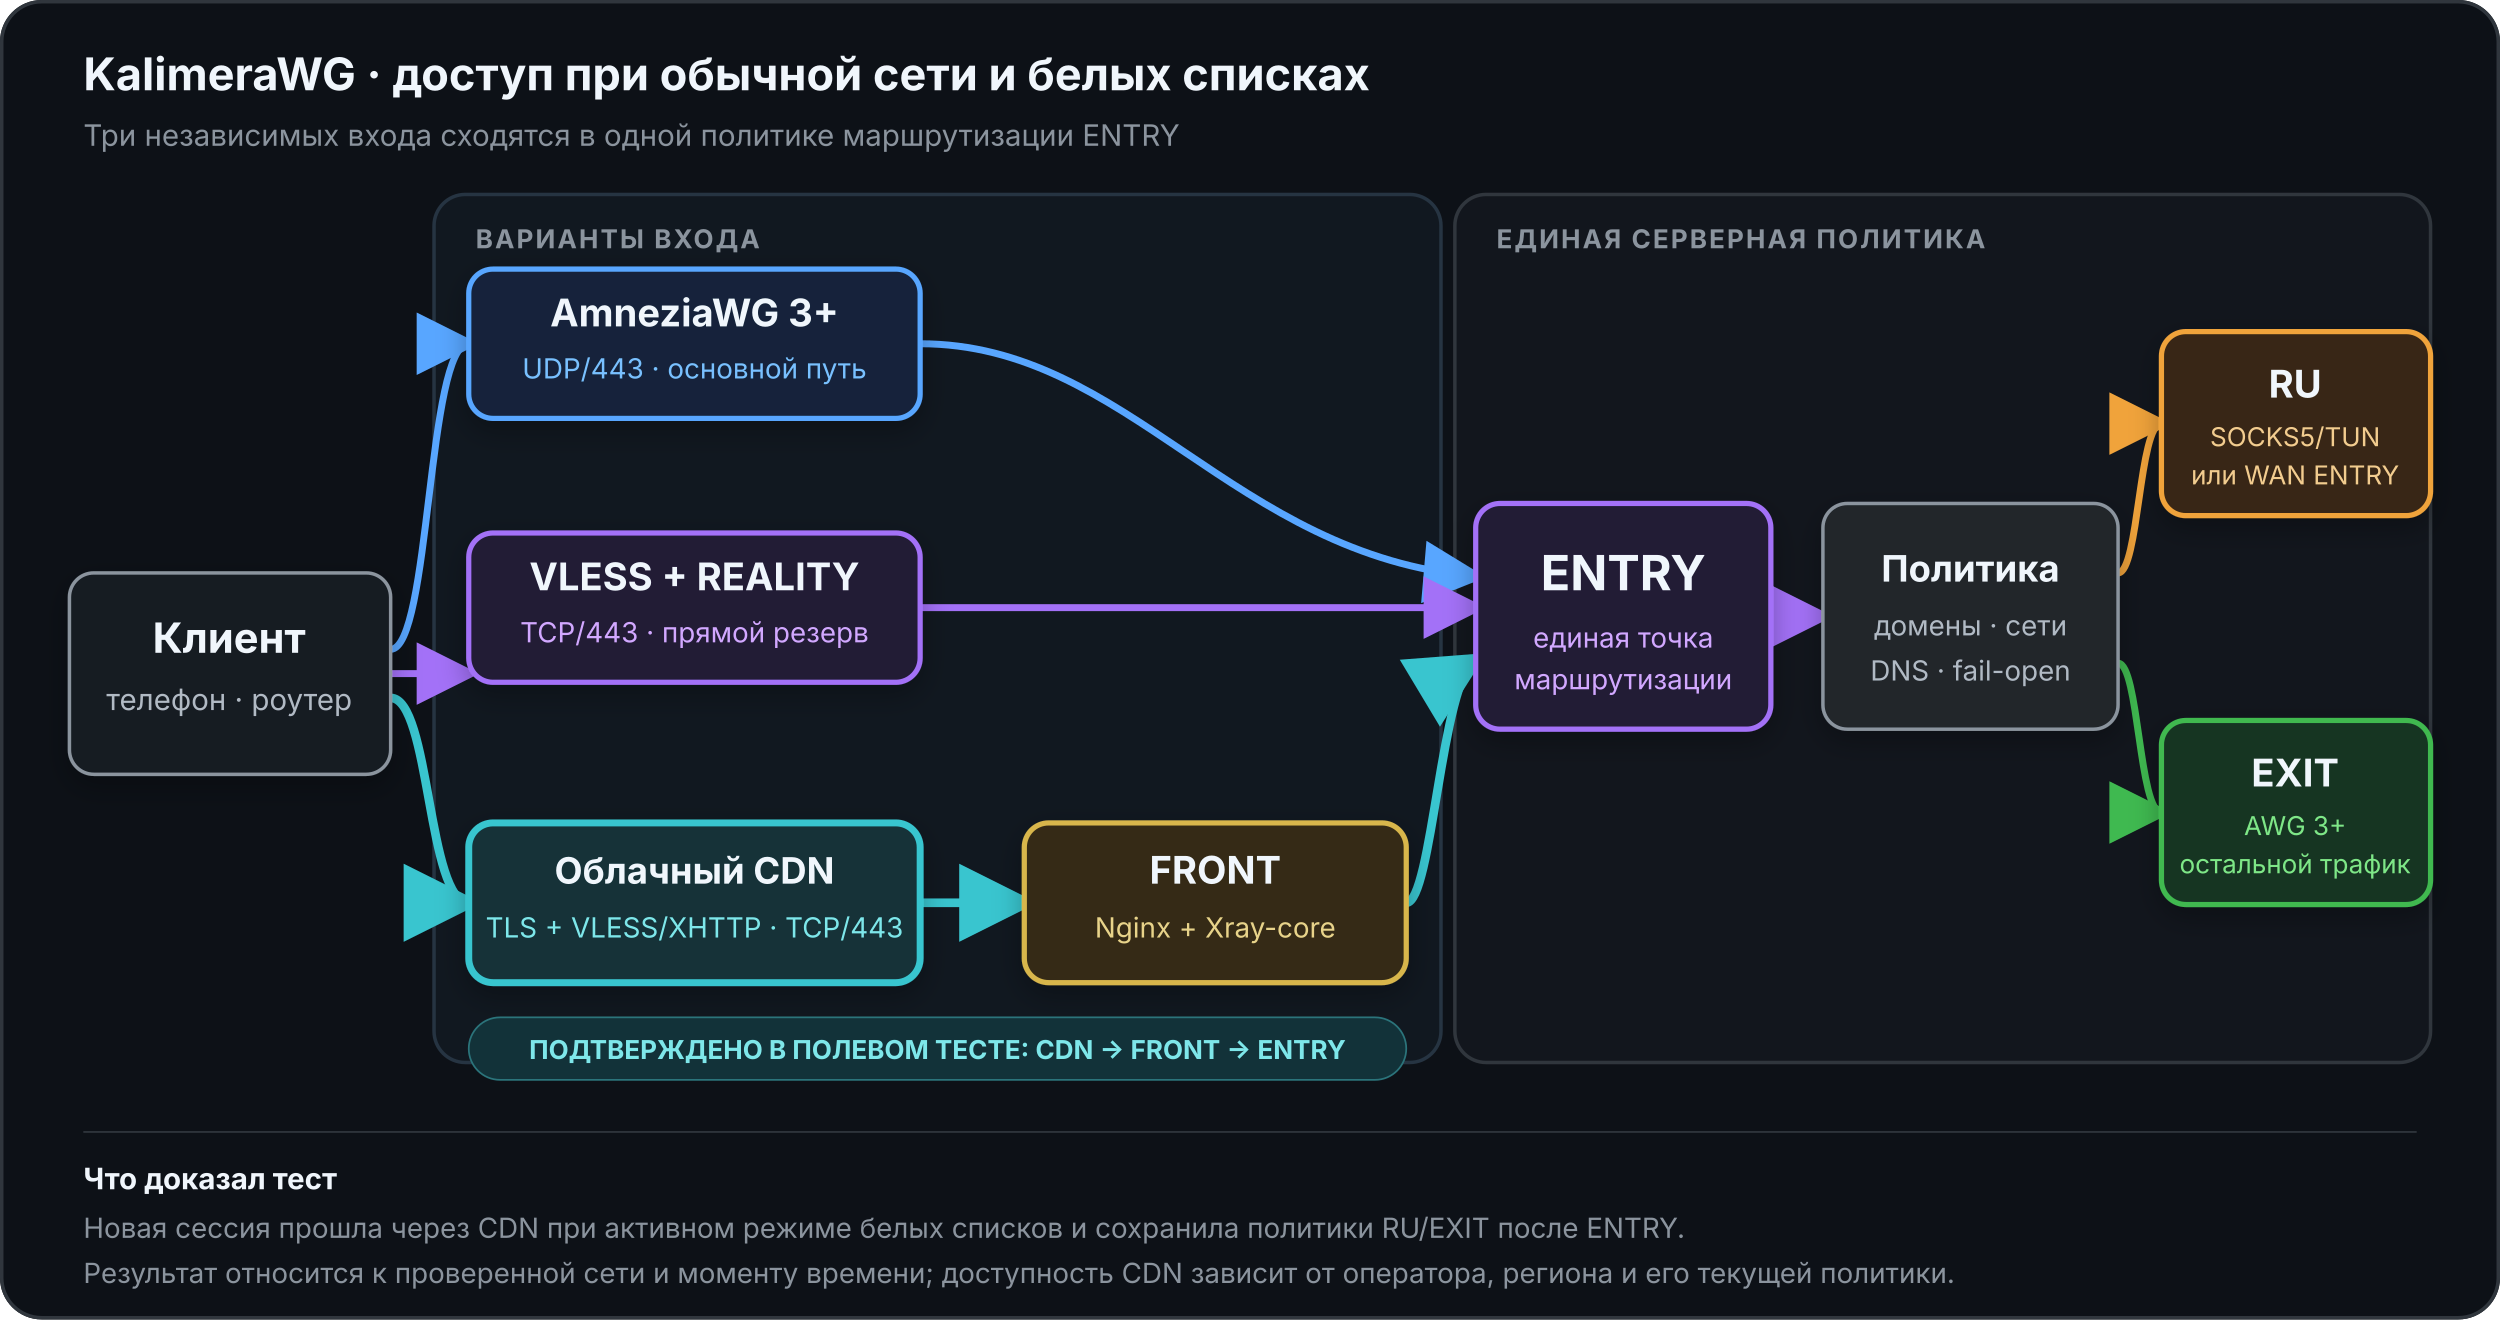
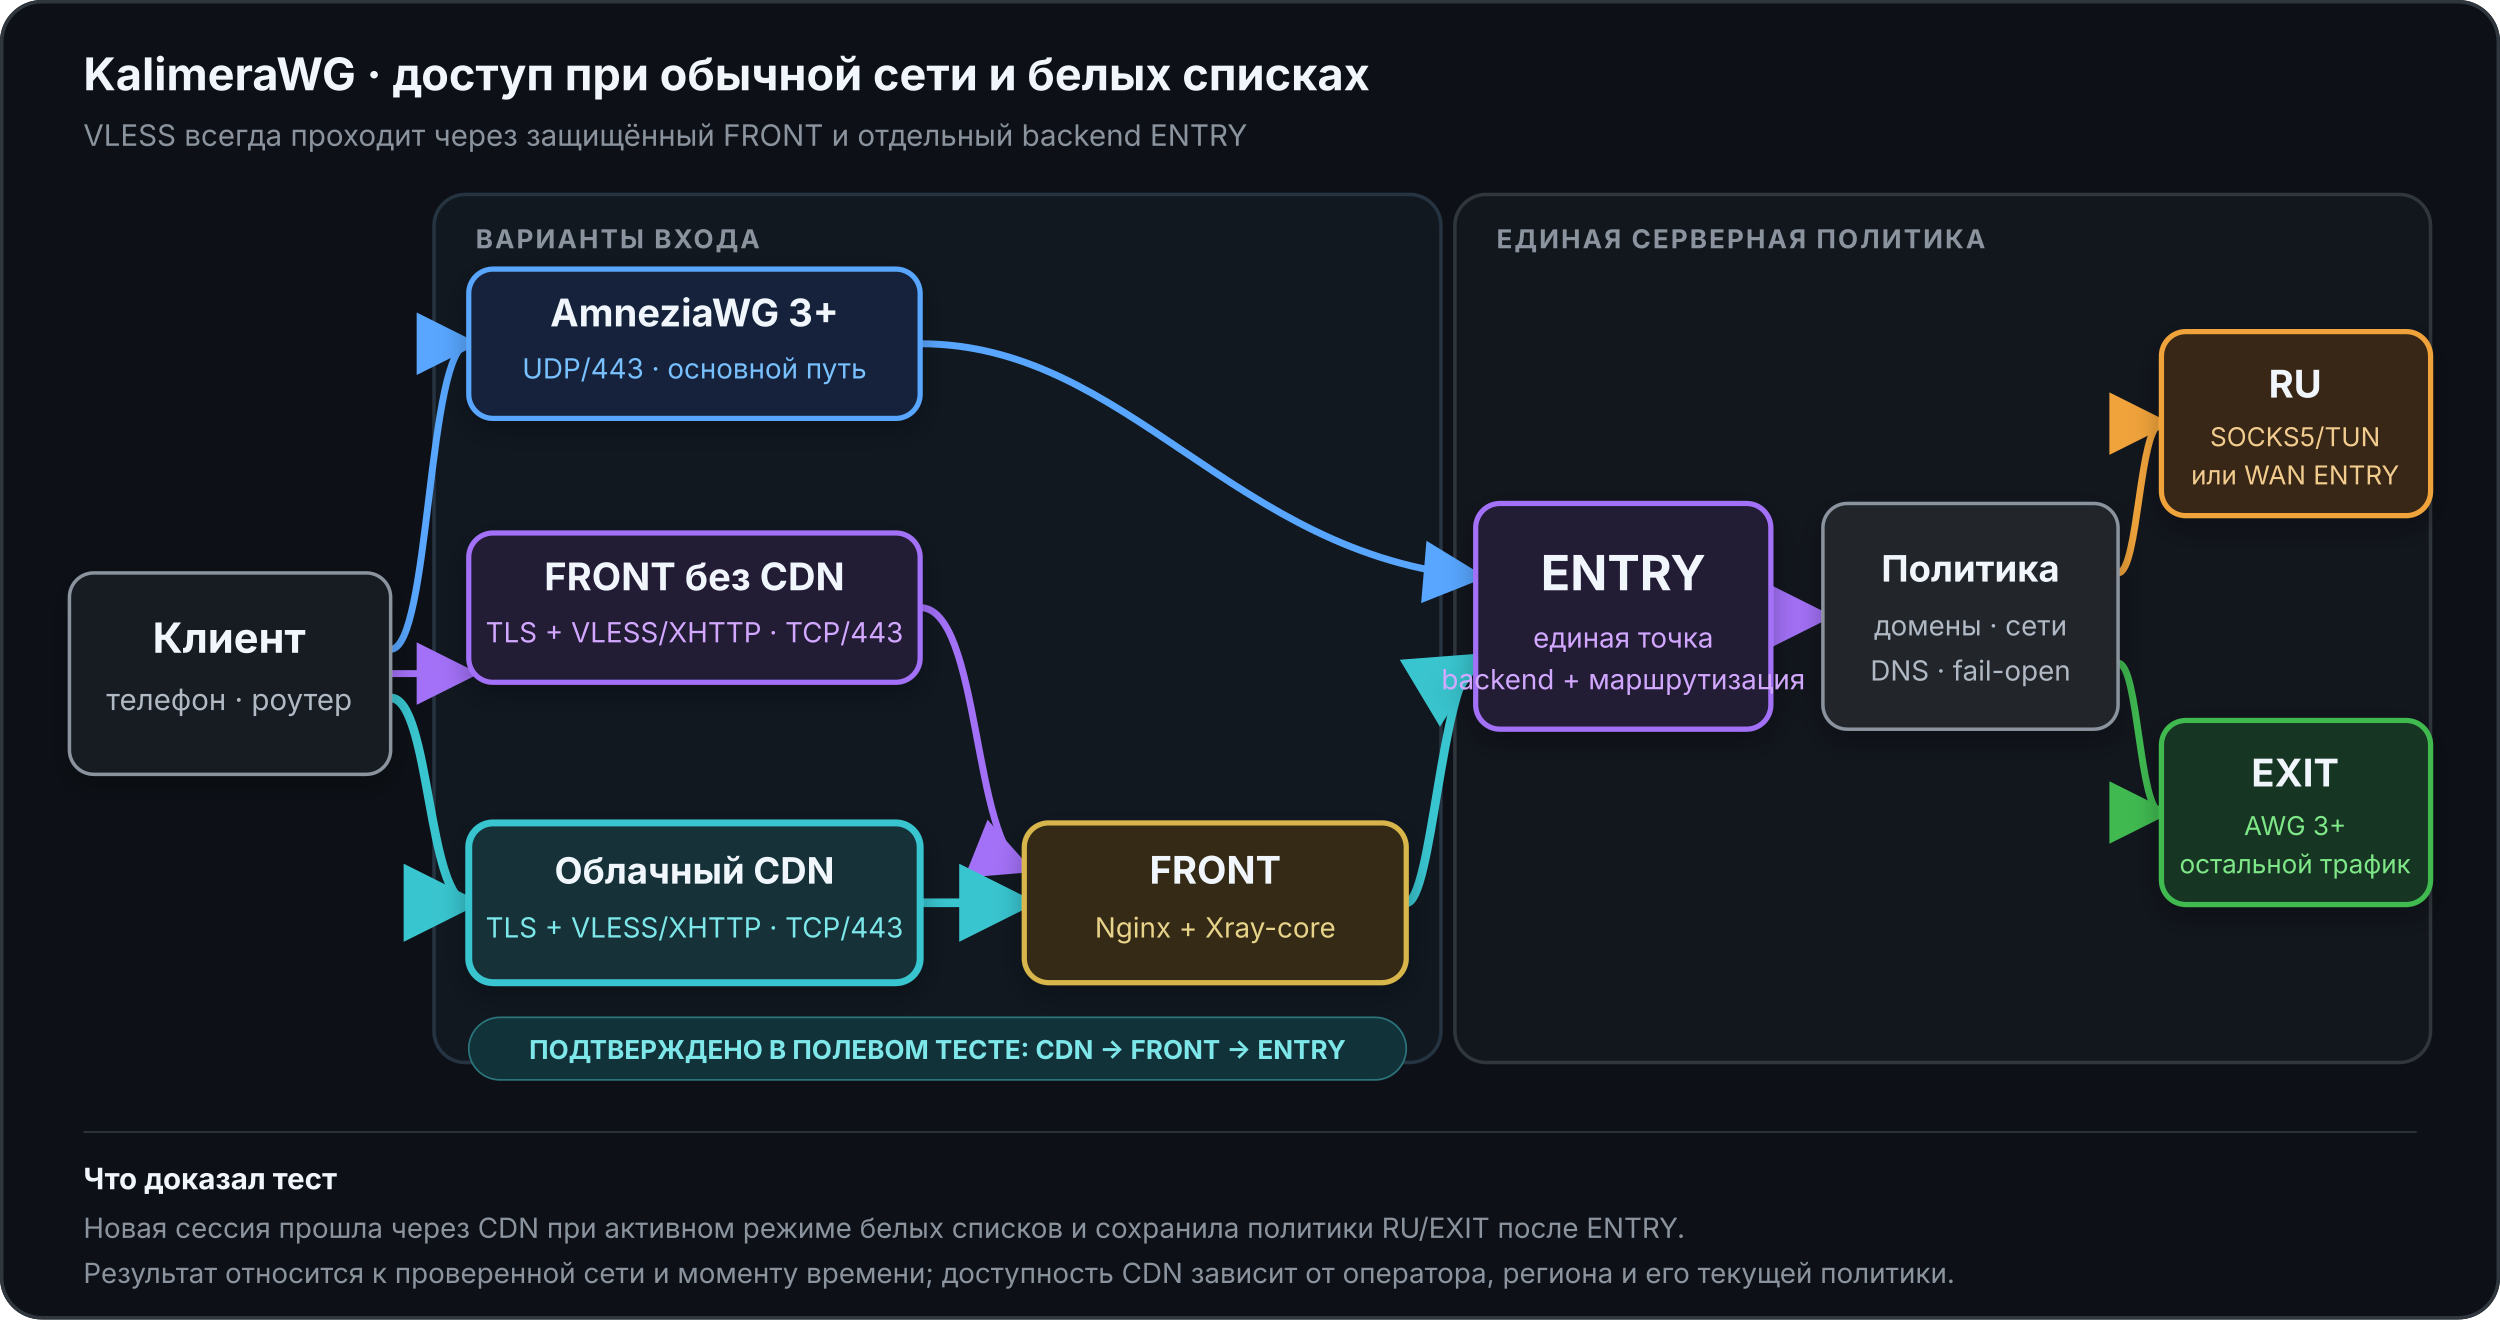
<svg xmlns="http://www.w3.org/2000/svg" width="1440" height="760" viewBox="0 0 1440 760" role="img" aria-labelledby="title desc">
  <defs>
    <filter id="shadow" x="-20%" y="-20%" width="140%" height="140%">
      <feDropShadow dx="0" dy="6" stdDeviation="8" flood-color="#000000" flood-opacity="0.28" />
    </filter>
    <marker id="arrow-blue" viewBox="0 0 12 12" refX="10" refY="6" markerWidth="9" markerHeight="9" orient="auto">
      <path d="M 0 0 L 12 6 L 0 12 z" fill="#58a6ff" />
    </marker>
    <marker id="arrow-purple" viewBox="0 0 12 12" refX="10" refY="6" markerWidth="9" markerHeight="9" orient="auto">
      <path d="M 0 0 L 12 6 L 0 12 z" fill="#a371f7" />
    </marker>
    <marker id="arrow-cyan" viewBox="0 0 12 12" refX="10" refY="6" markerWidth="9" markerHeight="9" orient="auto">
      <path d="M 0 0 L 12 6 L 0 12 z" fill="#39c5cf" />
    </marker>
    <marker id="arrow-orange" viewBox="0 0 12 12" refX="10" refY="6" markerWidth="9" markerHeight="9" orient="auto">
      <path d="M 0 0 L 12 6 L 0 12 z" fill="#f0a33b" />
    </marker>
    <marker id="arrow-green" viewBox="0 0 12 12" refX="10" refY="6" markerWidth="9" markerHeight="9" orient="auto">
      <path d="M 0 0 L 12 6 L 0 12 z" fill="#3fb950" />
    </marker>
  </defs>
  <rect width="1440" height="760" rx="24" fill="#0d1117" />
  <rect x="1" y="1" width="1438" height="758" rx="23" fill="none" stroke="#30363d" stroke-width="2" />
  <text x="48" y="52" fill="#f0f6fc" font-family="Inter, Segoe UI, Arial, sans-serif" font-size="26" font-weight="700">KalimeraWG · доступ при обычной сети и белых списках</text>
-   <text x="48" y="84" fill="#8b949e" font-family="Inter, Segoe UI, Arial, sans-serif" font-size="17">Три независимых входа сходятся в одной политике маршрутизации ENTRY</text>
+   <text x="48" y="84" fill="#8b949e" font-family="Inter, Segoe UI, Arial, sans-serif" font-size="17">VLESS всегда проходит через защищённый FRONT и отдельный backend ENTRY</text>
  <rect x="250" y="112" width="580" height="500" rx="18" fill="#111820" stroke="#263442" stroke-width="2" />
  <text x="274" y="143" fill="#8b949e" font-family="Inter, Segoe UI, Arial, sans-serif" font-size="15" font-weight="700" letter-spacing="1.2">ВАРИАНТЫ ВХОДА</text>
  <rect x="838" y="112" width="562" height="500" rx="18" fill="#12161d" stroke="#30363d" stroke-width="2" />
  <text x="862" y="143" fill="#8b949e" font-family="Inter, Segoe UI, Arial, sans-serif" font-size="15" font-weight="700" letter-spacing="1.2">ЕДИНАЯ СЕРВЕРНАЯ ПОЛИТИКА</text>
  <path d="M 225 374 C 248 374 246 198 270 198" fill="none" stroke="#58a6ff" stroke-width="4" marker-end="url(#arrow-blue)" />
  <path d="M 225 388 H 270" fill="none" stroke="#a371f7" stroke-width="4" marker-end="url(#arrow-purple)" />
  <path d="M 225 402 C 248 402 246 520 270 520" fill="none" stroke="#39c5cf" stroke-width="5" marker-end="url(#arrow-cyan)" />
  <path d="M 530 198 C 650 198 710 320 850 332" fill="none" stroke="#58a6ff" stroke-width="4" marker-end="url(#arrow-blue)" />
-   <path d="M 530 350 H 850" fill="none" stroke="#a371f7" stroke-width="4" marker-end="url(#arrow-purple)" />
+   <path d="M 530 350 C 565 350 560 488 590 500" fill="none" stroke="#a371f7" stroke-width="4" marker-end="url(#arrow-purple)" />
  <path d="M 530 520 H 590" fill="none" stroke="#39c5cf" stroke-width="5" marker-end="url(#arrow-cyan)" />
  <path d="M 810 520 C 825 520 830 392 850 380" fill="none" stroke="#39c5cf" stroke-width="5" marker-end="url(#arrow-cyan)" />
  <path d="M 1020 355 H 1050" fill="none" stroke="#b1bac4" stroke-width="4" marker-end="url(#arrow-purple)" />
  <path d="M 1220 330 C 1232 330 1232 244 1245 244" fill="none" stroke="#f0a33b" stroke-width="4" marker-end="url(#arrow-orange)" />
  <path d="M 1220 382 C 1232 382 1232 468 1245 468" fill="none" stroke="#3fb950" stroke-width="4" marker-end="url(#arrow-green)" />
  <g filter="url(#shadow)">
    <rect x="40" y="330" width="185" height="116" rx="14" fill="#161b22" stroke="#8b949e" stroke-width="2" />
    <text x="132" y="376" text-anchor="middle" fill="#f0f6fc" font-family="Inter, Segoe UI, Arial, sans-serif" font-size="24" font-weight="700">Клиент</text>
    <text x="132" y="409" text-anchor="middle" fill="#b1bac4" font-family="Inter, Segoe UI, Arial, sans-serif" font-size="17">телефон · роутер</text>
    <rect x="270" y="155" width="260" height="86" rx="14" fill="#13243a" stroke="#58a6ff" stroke-width="3" />
    <text x="400" y="188" text-anchor="middle" fill="#f0f6fc" font-family="Inter, Segoe UI, Arial, sans-serif" font-size="22" font-weight="700">AmneziaWG 3+</text>
    <text x="400" y="218" text-anchor="middle" fill="#79c0ff" font-family="Inter, Segoe UI, Arial, sans-serif" font-size="16">UDP/443 · основной путь</text>
    <rect x="270" y="307" width="260" height="86" rx="14" fill="#211a36" stroke="#a371f7" stroke-width="3" />
-     <text x="400" y="340" text-anchor="middle" fill="#f0f6fc" font-family="Inter, Segoe UI, Arial, sans-serif" font-size="22" font-weight="700">VLESS + REALITY</text>
-     <text x="400" y="370" text-anchor="middle" fill="#d2a8ff" font-family="Inter, Segoe UI, Arial, sans-serif" font-size="16">TCP/443 · прямой резерв</text>
+     <text x="400" y="340" text-anchor="middle" fill="#f0f6fc" font-family="Inter, Segoe UI, Arial, sans-serif" font-size="22" font-weight="700">FRONT без CDN</text>
+     <text x="400" y="370" text-anchor="middle" fill="#d2a8ff" font-family="Inter, Segoe UI, Arial, sans-serif" font-size="16">TLS + VLESS/XHTTP · TCP/443</text>
    <rect x="270" y="474" width="260" height="92" rx="14" fill="#123239" stroke="#39c5cf" stroke-width="4" />
    <text x="400" y="509" text-anchor="middle" fill="#f0f6fc" font-family="Inter, Segoe UI, Arial, sans-serif" font-size="21" font-weight="700">Облачный CDN</text>
    <text x="400" y="540" text-anchor="middle" fill="#7ee7ea" font-family="Inter, Segoe UI, Arial, sans-serif" font-size="16">TLS + VLESS/XHTTP · TCP/443</text>
    <rect x="590" y="474" width="220" height="92" rx="14" fill="#352b16" stroke="#d8b64c" stroke-width="3" />
    <text x="700" y="509" text-anchor="middle" fill="#f0f6fc" font-family="Inter, Segoe UI, Arial, sans-serif" font-size="22" font-weight="700">FRONT</text>
    <text x="700" y="540" text-anchor="middle" fill="#e8d38a" font-family="Inter, Segoe UI, Arial, sans-serif" font-size="16">Nginx + Xray-core</text>
    <rect x="850" y="290" width="170" height="130" rx="14" fill="#211a36" stroke="#a371f7" stroke-width="3" />
    <text x="935" y="340" text-anchor="middle" fill="#f0f6fc" font-family="Inter, Segoe UI, Arial, sans-serif" font-size="28" font-weight="700">ENTRY</text>
    <text x="935" y="373" text-anchor="middle" fill="#d2a8ff" font-family="Inter, Segoe UI, Arial, sans-serif" font-size="16">единая точка</text>
-     <text x="935" y="397" text-anchor="middle" fill="#d2a8ff" font-family="Inter, Segoe UI, Arial, sans-serif" font-size="16">маршрутизации</text>
+     <text x="935" y="397" text-anchor="middle" fill="#d2a8ff" font-family="Inter, Segoe UI, Arial, sans-serif" font-size="16">backend + маршрутизация</text>
    <rect x="1050" y="290" width="170" height="130" rx="14" fill="#20252b" stroke="#8b949e" stroke-width="2" />
    <text x="1135" y="335" text-anchor="middle" fill="#f0f6fc" font-family="Inter, Segoe UI, Arial, sans-serif" font-size="21" font-weight="700">Политика</text>
    <text x="1135" y="366" text-anchor="middle" fill="#b1bac4" font-family="Inter, Segoe UI, Arial, sans-serif" font-size="16">домены · сети</text>
    <text x="1135" y="392" text-anchor="middle" fill="#b1bac4" font-family="Inter, Segoe UI, Arial, sans-serif" font-size="16">DNS · fail-open</text>
    <rect x="1245" y="191" width="155" height="106" rx="14" fill="#382614" stroke="#f0a33b" stroke-width="3" />
    <text x="1322" y="229" text-anchor="middle" fill="#f0f6fc" font-family="Inter, Segoe UI, Arial, sans-serif" font-size="22" font-weight="700">RU</text>
    <text x="1322" y="257" text-anchor="middle" fill="#f2cc8f" font-family="Inter, Segoe UI, Arial, sans-serif" font-size="15">SOCKS5/TUN</text>
    <text x="1322" y="279" text-anchor="middle" fill="#f2cc8f" font-family="Inter, Segoe UI, Arial, sans-serif" font-size="15">или WAN ENTRY</text>
    <rect x="1245" y="415" width="155" height="106" rx="14" fill="#173523" stroke="#3fb950" stroke-width="3" />
    <text x="1322" y="453" text-anchor="middle" fill="#f0f6fc" font-family="Inter, Segoe UI, Arial, sans-serif" font-size="22" font-weight="700">EXIT</text>
    <text x="1322" y="481" text-anchor="middle" fill="#7ee787" font-family="Inter, Segoe UI, Arial, sans-serif" font-size="15">AWG 3+</text>
    <text x="1322" y="503" text-anchor="middle" fill="#7ee787" font-family="Inter, Segoe UI, Arial, sans-serif" font-size="15">остальной трафик</text>
  </g>
  <rect x="270" y="586" width="540" height="36" rx="18" fill="#123239" stroke="#2b747b" stroke-width="1" />
  <text x="540" y="610" text-anchor="middle" fill="#7ee7ea" font-family="Inter, Segoe UI, Arial, sans-serif" font-size="15" font-weight="700">ПОДТВЕРЖДЕНО В ПОЛЕВОМ ТЕСТЕ: CDN → FRONT → ENTRY</text>
  <line x1="48" y1="652" x2="1392" y2="652" stroke="#30363d" stroke-width="1" />
  <text x="48" y="685" fill="#f0f6fc" font-family="Inter, Segoe UI, Arial, sans-serif" font-size="17" font-weight="700">Что доказал тест</text>
  <text x="48" y="713" fill="#8b949e" font-family="Inter, Segoe UI, Arial, sans-serif" font-size="16">Новая сессия прошла через CDN при активном режиме белых списков и сохранила политики RU/EXIT после ENTRY.</text>
  <text x="48" y="739" fill="#8b949e" font-family="Inter, Segoe UI, Arial, sans-serif" font-size="16">Результат относится к проверенной сети и моменту времени; доступность CDN зависит от оператора, региона и его текущей политики.</text>
</svg>
